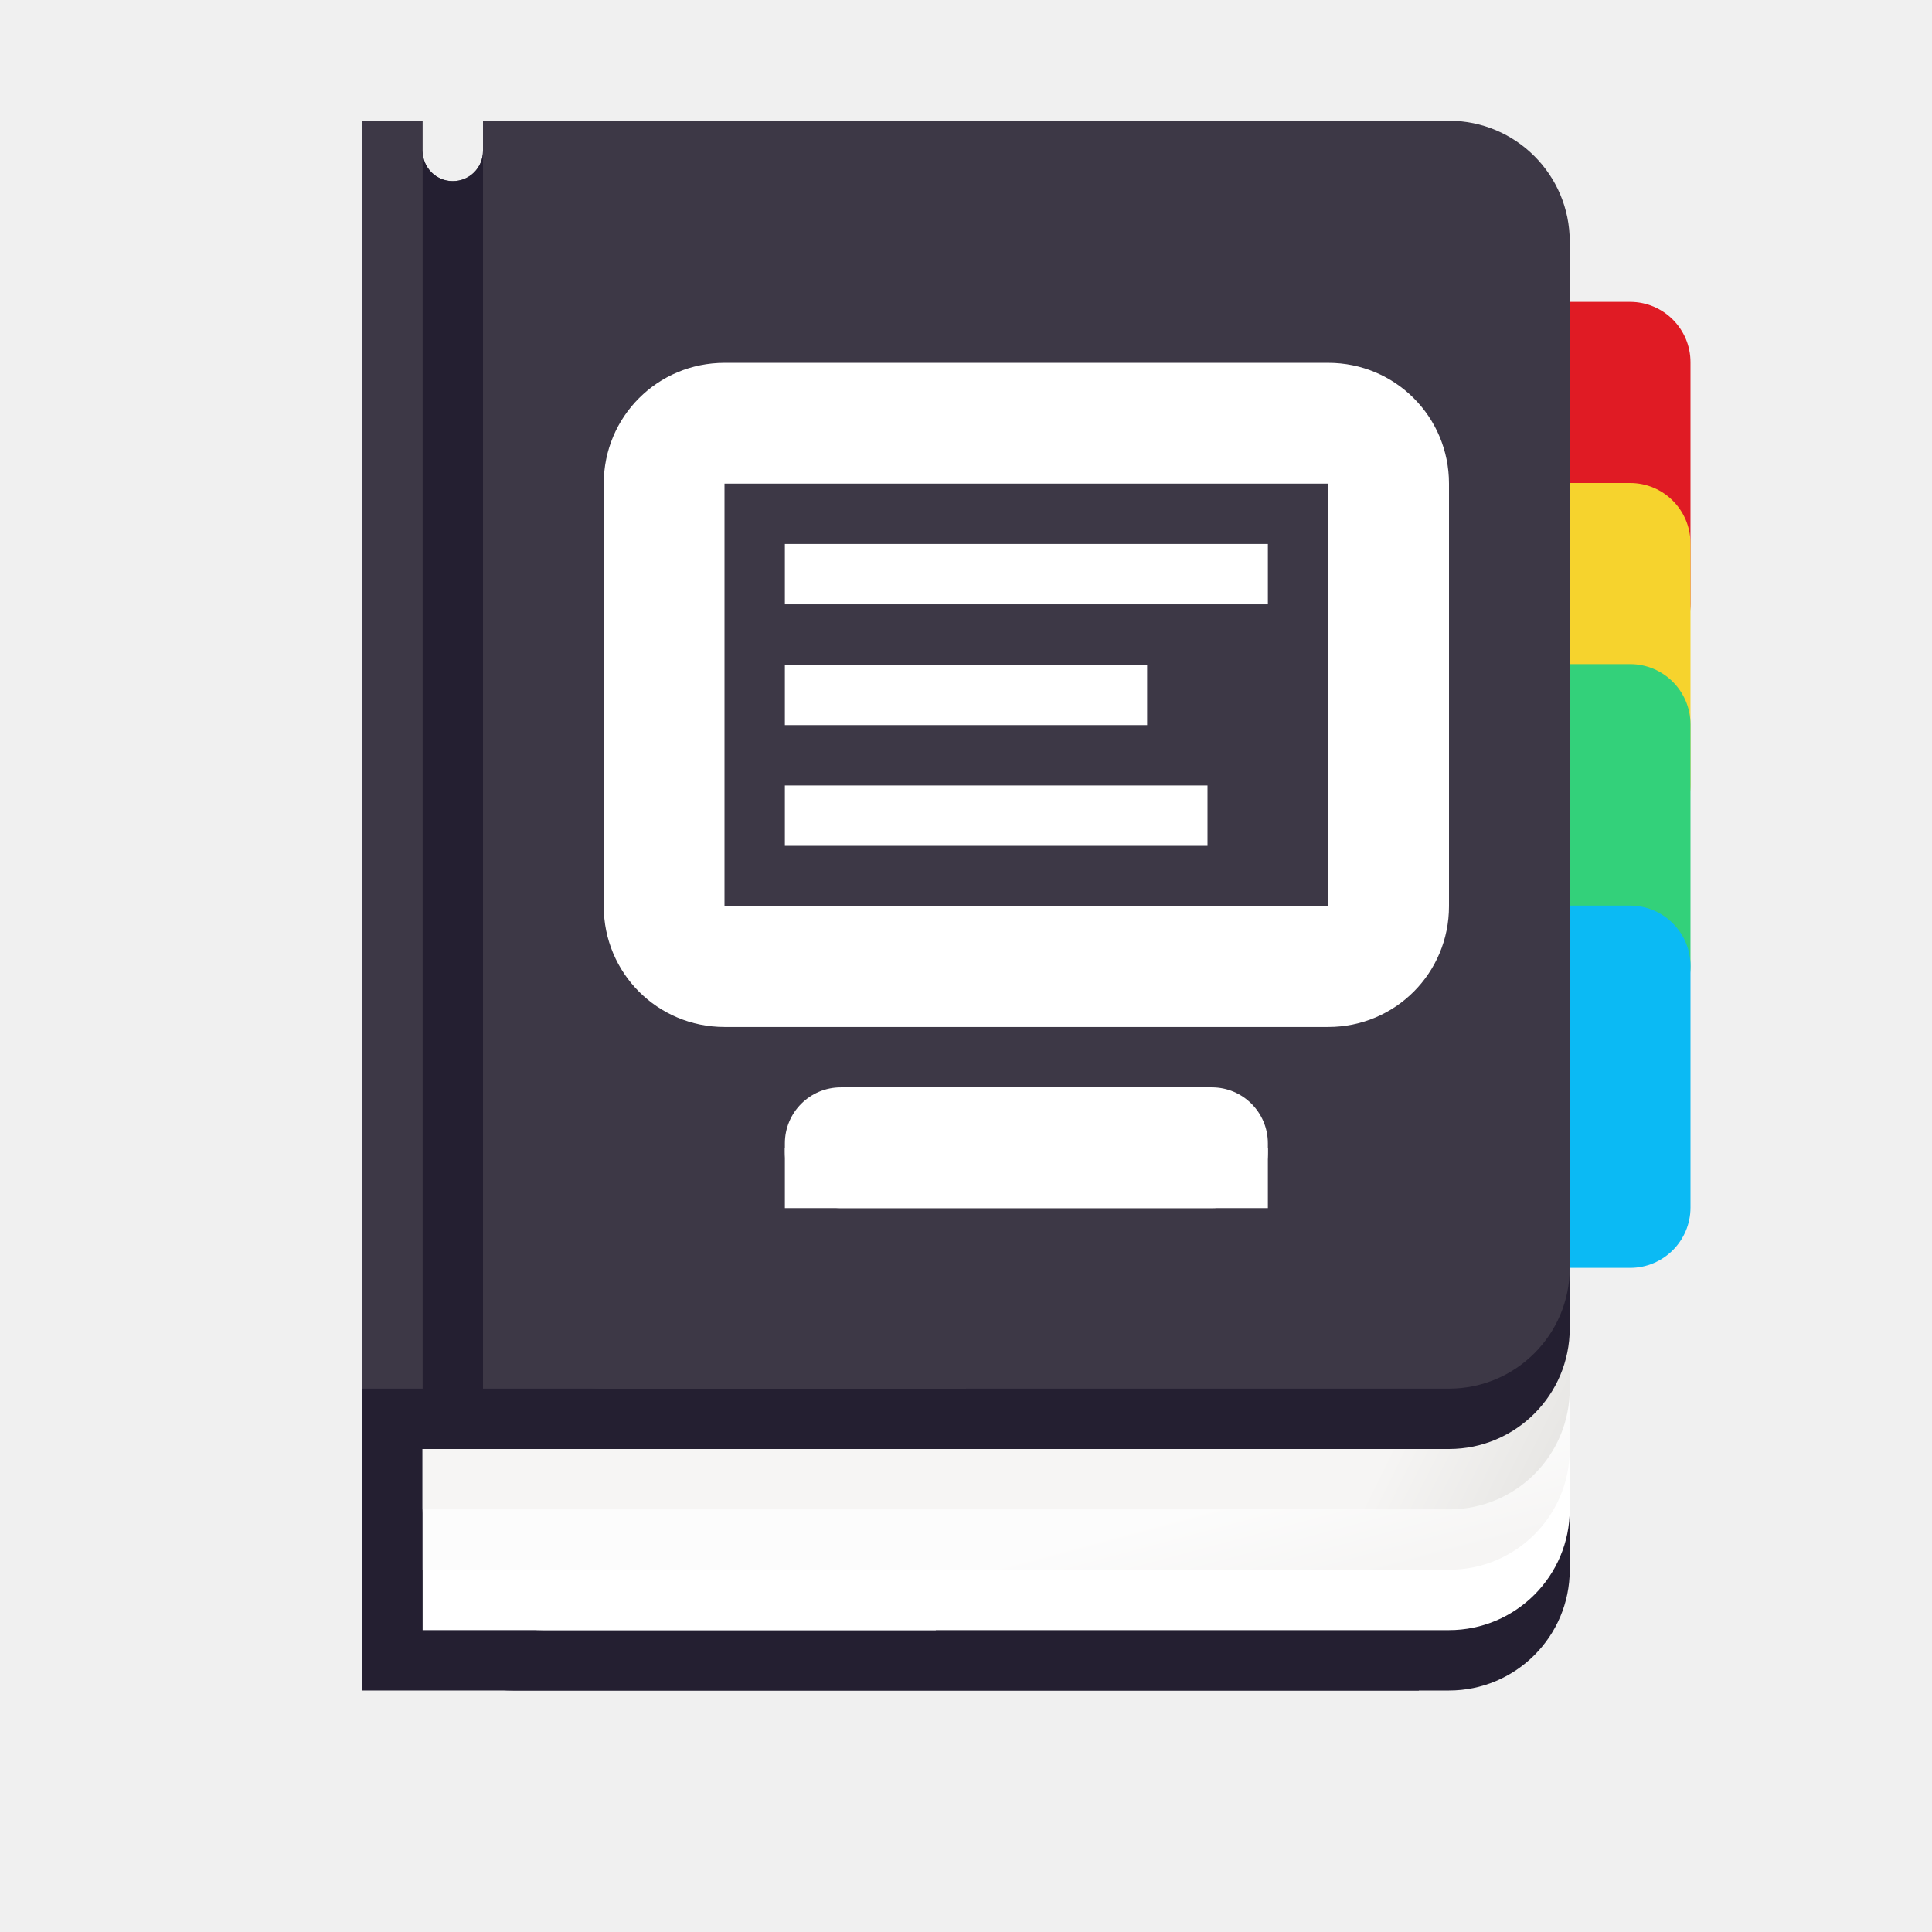
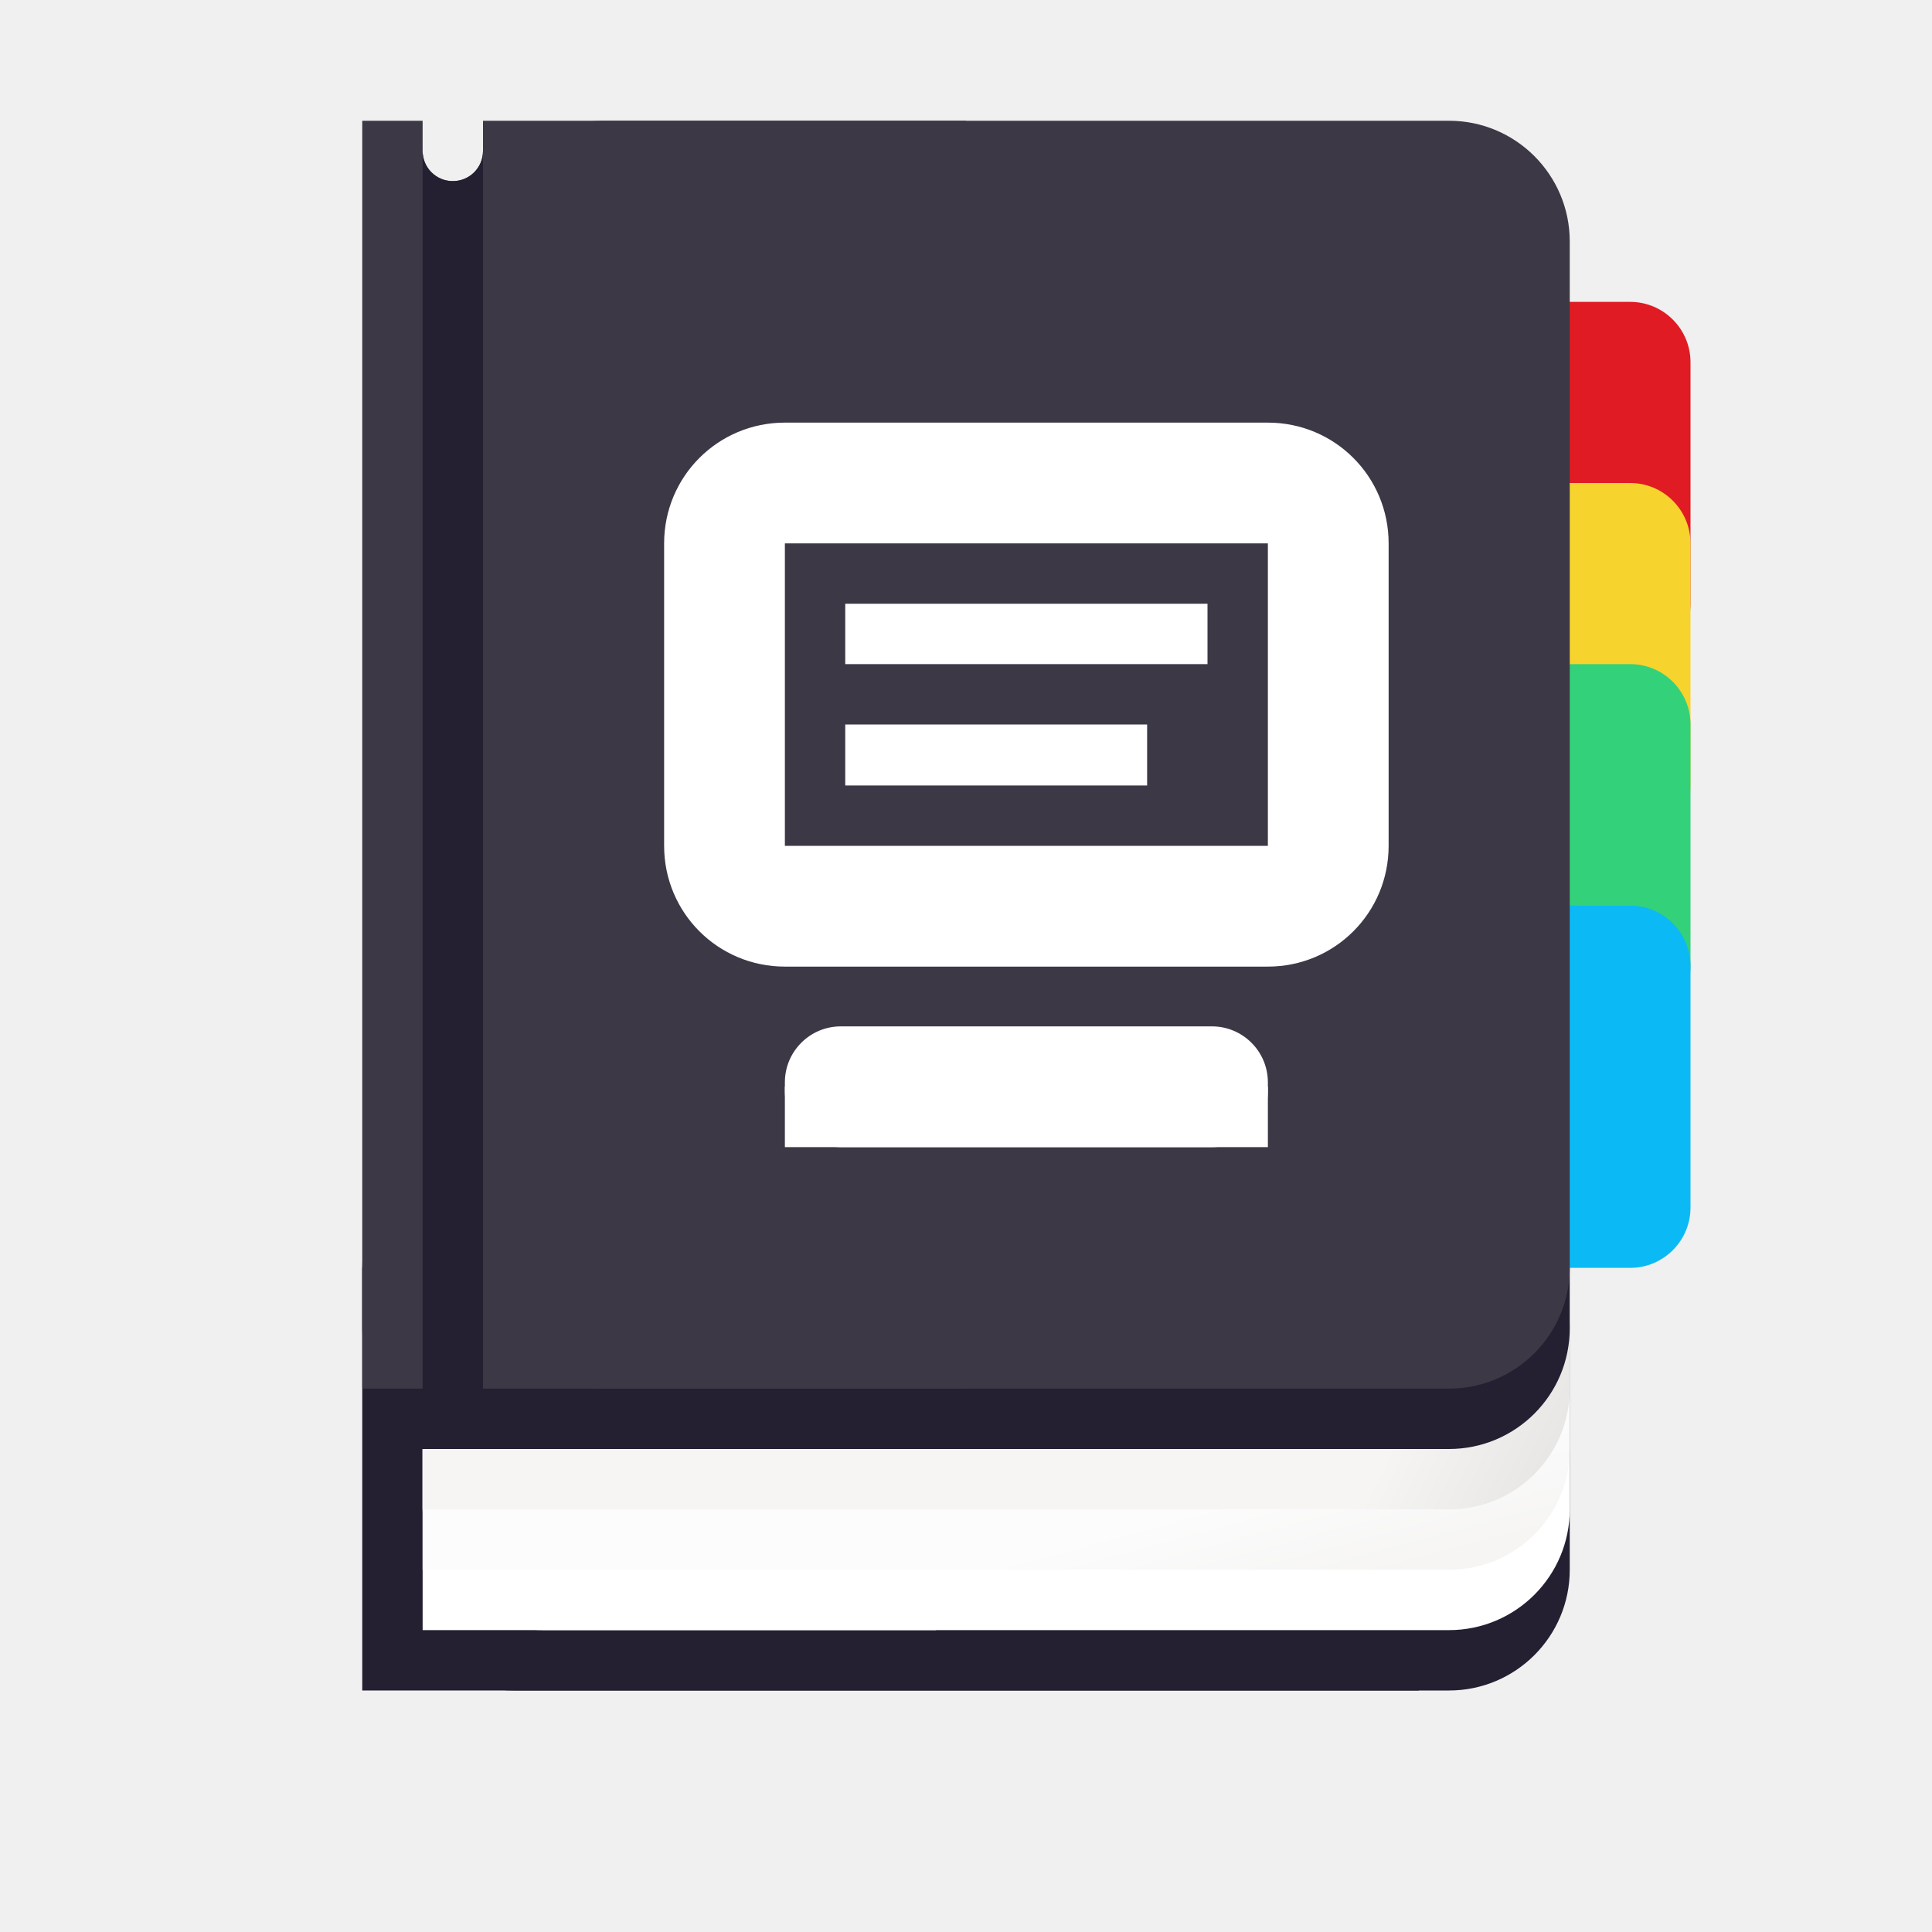
<svg xmlns="http://www.w3.org/2000/svg" width="128" height="128" version="1.1" viewBox="0 0 128 128">
  <defs>
-     <linearGradient id="a" x1="47.968" x2="47" y1="1110.1" y2="1106.5" gradientTransform="matrix(2 0 0 2 0 -2117)" gradientUnits="userSpaceOnUse">
+     <linearGradient id="d" x1="47.968" x2="47" y1="1110.1" y2="1106.5" gradientTransform="matrix(2 0 0 2 0 -2117)" gradientUnits="userSpaceOnUse">
      <stop stop-color="#f6f5f4" offset="0" />
      <stop stop-color="#fcfcfc" offset="1" />
    </linearGradient>
-     <linearGradient id="b" x1="23" x2="26.679" y1="24" y2="25.83" gradientTransform="scale(4)" gradientUnits="userSpaceOnUse">
+     <linearGradient id="c" x1="23" x2="26.679" y1="24" y2="25.83" gradientTransform="scale(4)" gradientUnits="userSpaceOnUse">
      <stop stop-color="#f6f5f4" offset="0" />
      <stop stop-color="#deddda" offset="1" />
    </linearGradient>
  </defs>
  <rect x="100" y="20" width="12" height="24" ry="4" fill="#e01b24" />
  <rect x="26" y="80" width="78" height="32" ry="8" fill="#241f31" />
  <rect x="24" y="96" width="70" height="16" ry="0" fill="#241f31" />
  <rect x="28" y="72" width="76" height="36" ry="8" fill="#fff" />
  <rect x="28" y="72" width="34" height="36" ry="0" fill="#fff" />
-   <path d="m28 68v36h68c4.432 0 8-3.568 8-8v-20c0-4.432-3.568-8-8-8z" fill="url(#a)" />
-   <path d="m28 64v36h68c4.432 0 8-3.568 8-8v-20c0-4.432-3.568-8-8-8z" fill="url(#b)" />
+   <path d="m28 68v36h68c4.432 0 8-3.568 8-8v-20c0-4.432-3.568-8-8-8z" fill="url(#d)" />
+   <path d="m28 64v36h68c4.432 0 8-3.568 8-8v-20c0-4.432-3.568-8-8-8z" fill="url(#c)" />
  <rect x="24" y="84" width="68" height="12" ry="0" fill="#241f31" />
  <rect x="24" y="76" width="80" height="20" ry="8" fill="#241f31" />
  <rect x="100" y="32" width="12" height="24" ry="4" fill="#f6d32d" />
  <rect x="100" y="44" width="12" height="24" ry="4" fill="#33d17a" />
  <rect x="100" y="60" width="12" height="24" ry="4" fill="#0bbaf4" />
  <rect x="32" y="8" width="72" height="84" ry="8" fill="#3d3846" />
  <path d="m24 8v84h40v-84h-32v2c0 1.108-0.892 2-2 2s-2-0.892-2-2v-2z" fill="#3d3846" />
  <g transform="matrix(1.75 0 0 1.75 36 -1888.4)" fill="#588f1c">
    <g transform="matrix(.26458 0 0 .26458 -10.591 -38.473)" fill="#588f1c">
      <circle cx="507.46" cy="3582.8" r="0" fill="#588f1c" opacity=".3" />
    </g>
  </g>
  <path d="m28 10v86h4v-86c0 1.108-0.892 2-2 2s-2-0.892-2-2z" fill="#241f31" />
-   <path d="m48 24.04c-4.432 0-8 3.568-8 8v28c0 4.432 3.568 8 8 8h40c4.432 0 8-3.568 8-8v-28c0-4.432-3.568-8-8-8zm0 8h40v28h-40z" fill="#fff" />
-   <rect x="52" y="72.04" width="32" height="8" ry="3.708" fill="#fff" />
-   <rect x="52" y="76.04" width="32" height="4" ry="0" fill="#fff" />
-   <rect x="52" y="36.04" width="32" height="4" fill="#fff" />
-   <rect x="52" y="44.04" width="24" height="4" fill="#fff" />
-   <rect x="52" y="52.04" width="28" height="4" fill="#fff" />
+   <path d="m52 28c-4.432 0-8 3.568-8 8v20.04c0 4.432 3.568 8 8 8h32c4.432 0 8-3.568 8-8v-20.04c0-4.432-3.568-8-8-8zm0 8h32v20.04h-32z" fill="#fff" />
+   <rect x="52" y="68" width="32" height="8" ry="3.708" fill="#fff" />
+   <rect x="52" y="72" width="32" height="4" ry="0" fill="#fff" />
+   <rect x="56" y="40" width="24" height="4" fill="#fff" />
+   <rect x="56" y="48" width="20" height="4.04" fill="#fff" />
</svg>
